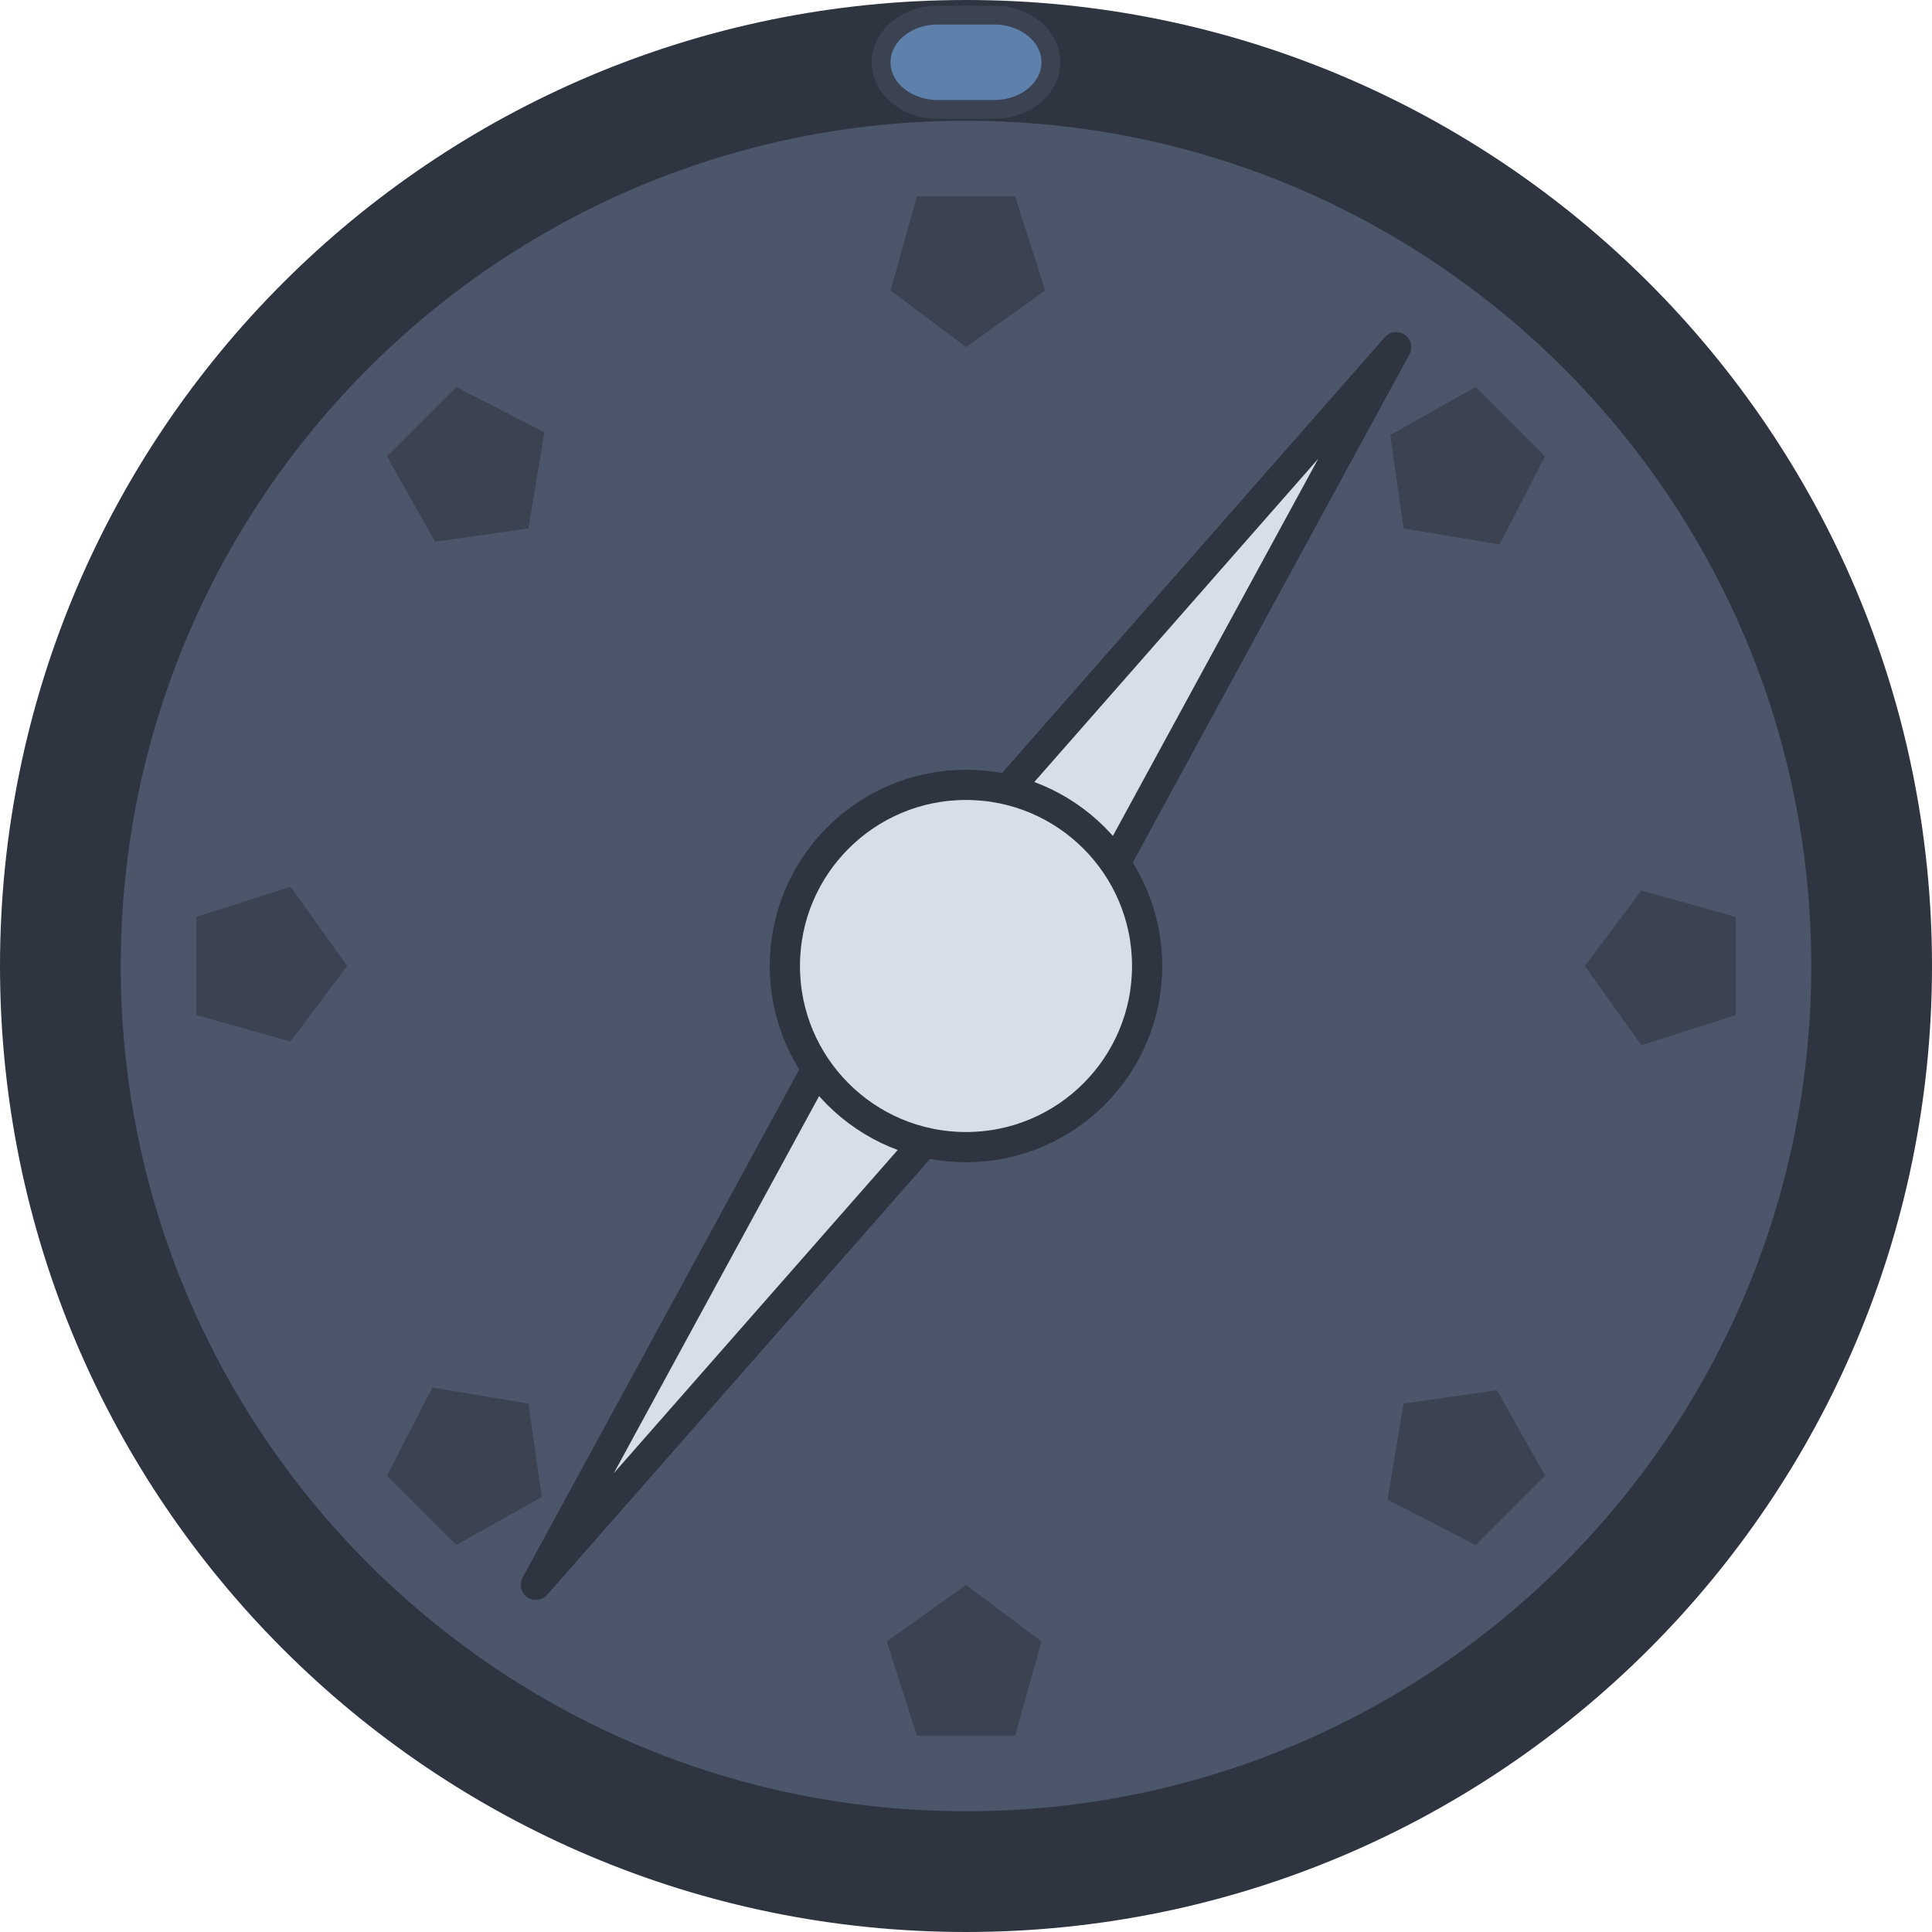
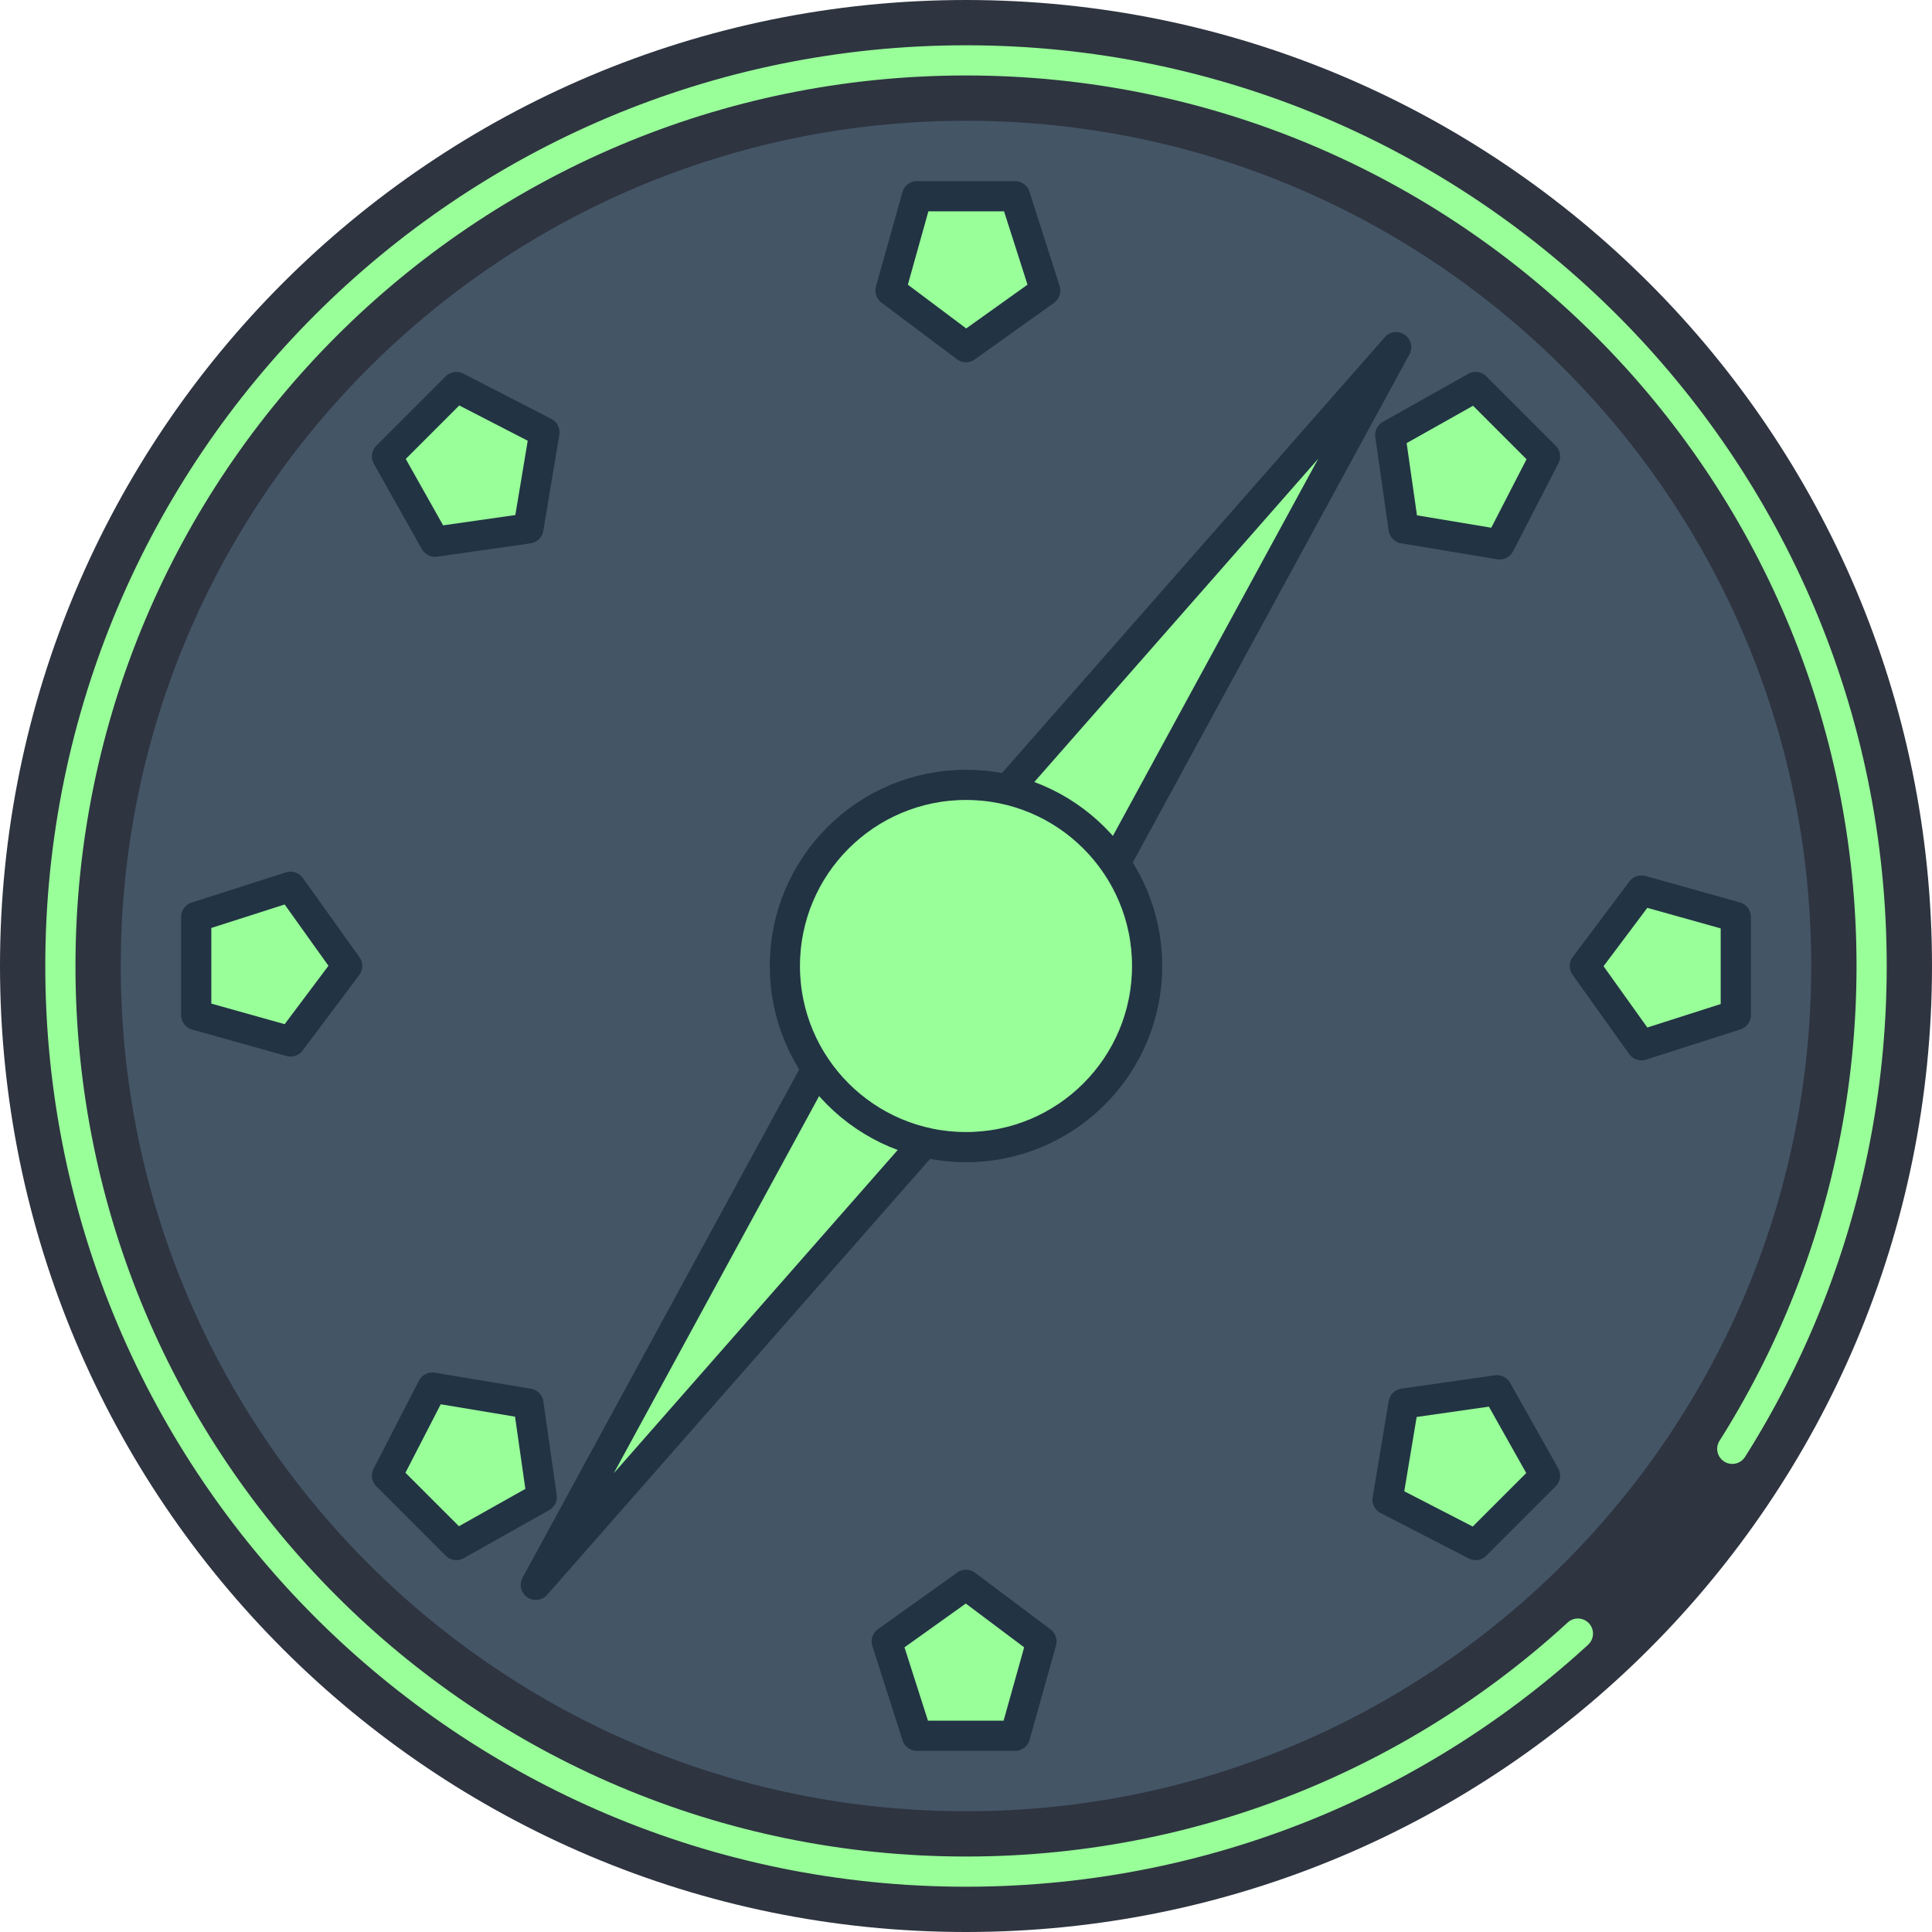
<svg xmlns="http://www.w3.org/2000/svg" xmlns:xlink="http://www.w3.org/1999/xlink" width="1024" height="1024" viewBox="0 0 1024 1024">
-   <circle id="background" fill="#4c566a" cx="512" cy="512" r="480" stroke="#2e3440" stroke-width="64" />
-   <rect id="badge" fill="#5e81ac" x="467" y="8" width="90" height="50" rx="30" ry="30" stroke="#3b4252" stroke-width="10" />
-   <g id="particle" fill="#3b4252">
+   <circle id="background" fill="#445566" cx="512" cy="512" r="480" stroke="#2e3440" stroke-width="64" />
+   <path fill="none" stroke="#99FF99" stroke-width="16" stroke-linecap="round" stroke-dasharray="2048, 128" stroke-dashoffset="1024" d="M 512 32 a 480 480 0 0 1 0 960 a 480 480 0 0 1 0 -960" />
+   <g id="particle" fill="#99FF99" stroke="#223344" stroke-width="16" stroke-linejoin="round">
    <defs>
      <polygon id="pentagon" points="0,-328 42,-358 26,-408 -26,-408 -40,-358" />
    </defs>
    <use xlink:href="#pentagon" x="512" y="512" />
    <use xlink:href="#pentagon" x="512" y="512" transform="rotate(45,512,512)" />
    <use xlink:href="#pentagon" x="512" y="512" transform="rotate(90,512,512)" />
    <use xlink:href="#pentagon" x="512" y="512" transform="rotate(135,512,512)" />
    <use xlink:href="#pentagon" x="512" y="512" transform="rotate(180,512,512)" />
    <use xlink:href="#pentagon" x="512" y="512" transform="rotate(225,512,512)" />
    <use xlink:href="#pentagon" x="512" y="512" transform="rotate(270,512,512)" />
    <use xlink:href="#pentagon" x="512" y="512" transform="rotate(315,512,512)" />
  </g>
-   <g id="needle" fill="#d8dee9" stroke="#2e3440" stroke-width="16" stroke-linejoin="round">
+   <g id="needle" fill="#99FF99" stroke="#223344" stroke-width="16" stroke-linejoin="round">
    <polygon id="needle-point" points="740,184 480,480 284,840 544,544" />
    <circle id="needle-center" cx="512" cy="512" r="96" />
  </g>
</svg>
